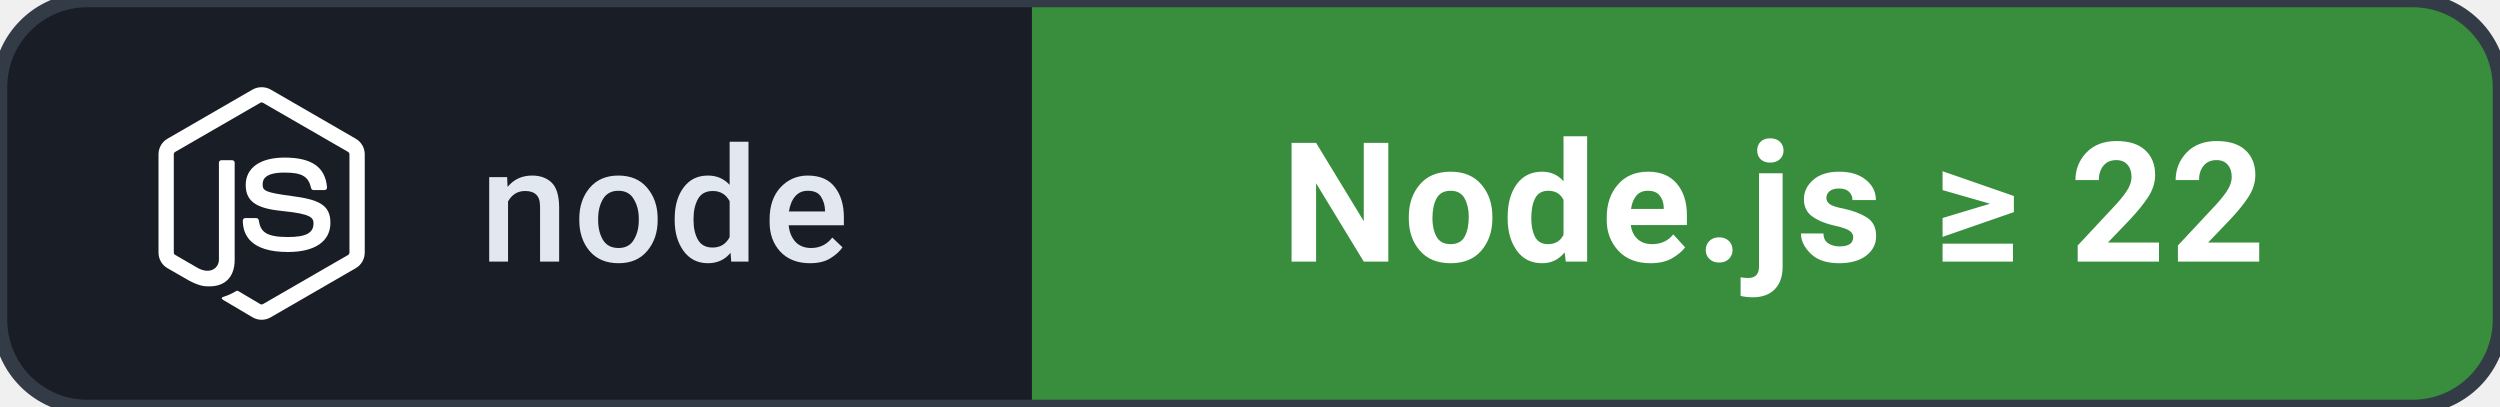
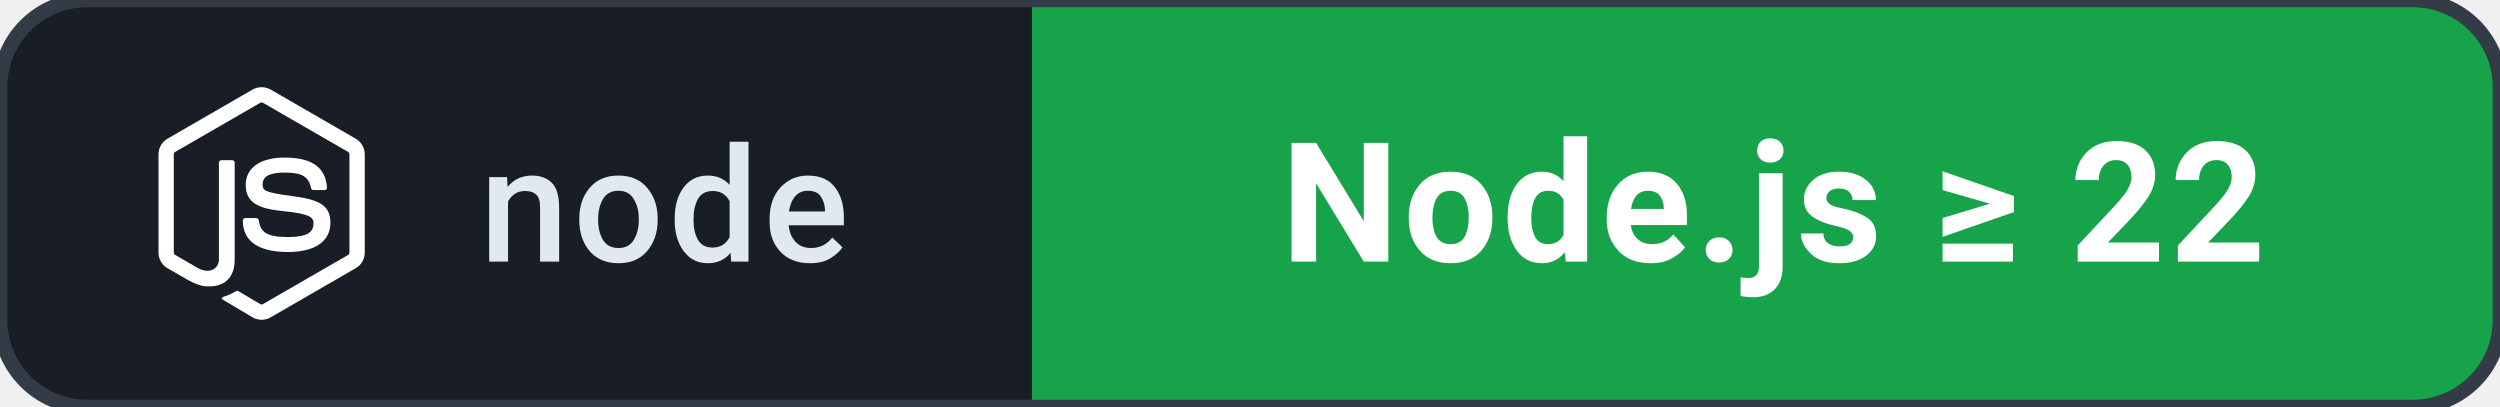
<svg xmlns="http://www.w3.org/2000/svg" width="172" height="28" viewBox="0 0 172 28" fill="none" role="img" aria-label="node: Node.js ≥ 22">
-   <clipPath id="clip_a5n9qp">
+   <clipPath id="clip_o2jrn8">
    <rect width="172" height="28" rx="6" />
  </clipPath>
-   <g clip-path="url(#clip_a5n9qp)">
+   <g clip-path="url(#clip_o2jrn8)">
    <rect width="71" height="28" fill="#181d26" />
    <svg x="10" y="6" width="16" height="16" viewBox="0 0 24 24" aria-hidden="true">
      <path fill="#ffffff" d="M11.998,24c-0.321,0-0.641-0.084-0.922-0.247l-2.936-1.737c-0.438-0.245-0.224-0.332-0.08-0.383 c0.585-0.203,0.703-0.25,1.328-0.604c0.065-0.037,0.151-0.023,0.218,0.017l2.256,1.339c0.082,0.045,0.197,0.045,0.272,0l8.795-5.076 c0.082-0.047,0.134-0.141,0.134-0.238V6.921c0-0.099-0.053-0.192-0.137-0.242l-8.791-5.072c-0.081-0.047-0.189-0.047-0.271,0 L3.075,6.68C2.99,6.729,2.936,6.825,2.936,6.921v10.15c0,0.097,0.054,0.189,0.139,0.235l2.409,1.392 c1.307,0.654,2.108-0.116,2.108-0.89V7.787c0-0.142,0.114-0.253,0.256-0.253h1.115c0.139,0,0.255,0.112,0.255,0.253v10.021 c0,1.745-0.95,2.745-2.604,2.745c-0.508,0-0.909,0-2.026-0.551L2.28,18.675c-0.57-0.329-0.922-0.945-0.922-1.604V6.921 c0-0.659,0.353-1.275,0.922-1.603l8.795-5.082c0.557-0.315,1.296-0.315,1.848,0l8.794,5.082c0.57,0.329,0.924,0.944,0.924,1.603 v10.15c0,0.659-0.354,1.273-0.924,1.604l-8.794,5.078C12.643,23.916,12.324,24,11.998,24z M19.099,13.993 c0-1.9-1.284-2.406-3.987-2.763c-2.731-0.361-3.009-0.548-3.009-1.187c0-0.528,0.235-1.233,2.258-1.233 c1.807,0,2.473,0.389,2.747,1.607c0.024,0.115,0.129,0.199,0.247,0.199h1.141c0.071,0,0.138-0.031,0.186-0.081 c0.048-0.054,0.074-0.123,0.067-0.196c-0.177-2.098-1.571-3.076-4.388-3.076c-2.508,0-4.004,1.058-4.004,2.833 c0,1.925,1.488,2.457,3.895,2.695c2.88,0.282,3.103,0.703,3.103,1.269c0,0.983-0.789,1.402-2.642,1.402 c-2.327,0-2.839-0.584-3.011-1.742c-0.02-0.124-0.126-0.215-0.253-0.215h-1.137c-0.141,0-0.254,0.112-0.254,0.253 c0,1.482,0.806,3.248,4.655,3.248C17.501,17.007,19.099,15.91,19.099,13.993z" />
    </svg>
    <text x="33" y="18" fill="#e2e8f0" font-family="-apple-system, BlinkMacSystemFont, 'Segoe UI', Roboto, sans-serif" font-size="11" font-weight="500" letter-spacing="0.3px">node</text>
-     <rect x="71" width="101" height="28" fill="#388e3c" />
+     <rect x="71" width="101" height="28" fill="#16a34a" />
    <text x="122" y="18" fill="#ffffff" font-family="-apple-system, BlinkMacSystemFont, 'Segoe UI', Roboto, sans-serif" font-size="11.5" font-weight="700" text-anchor="middle" letter-spacing="0.3px">Node.js ≥ 22</text>
  </g>
  <rect width="172" height="28" rx="6" fill="none" stroke="#333b47" stroke-width="1" />
</svg>
